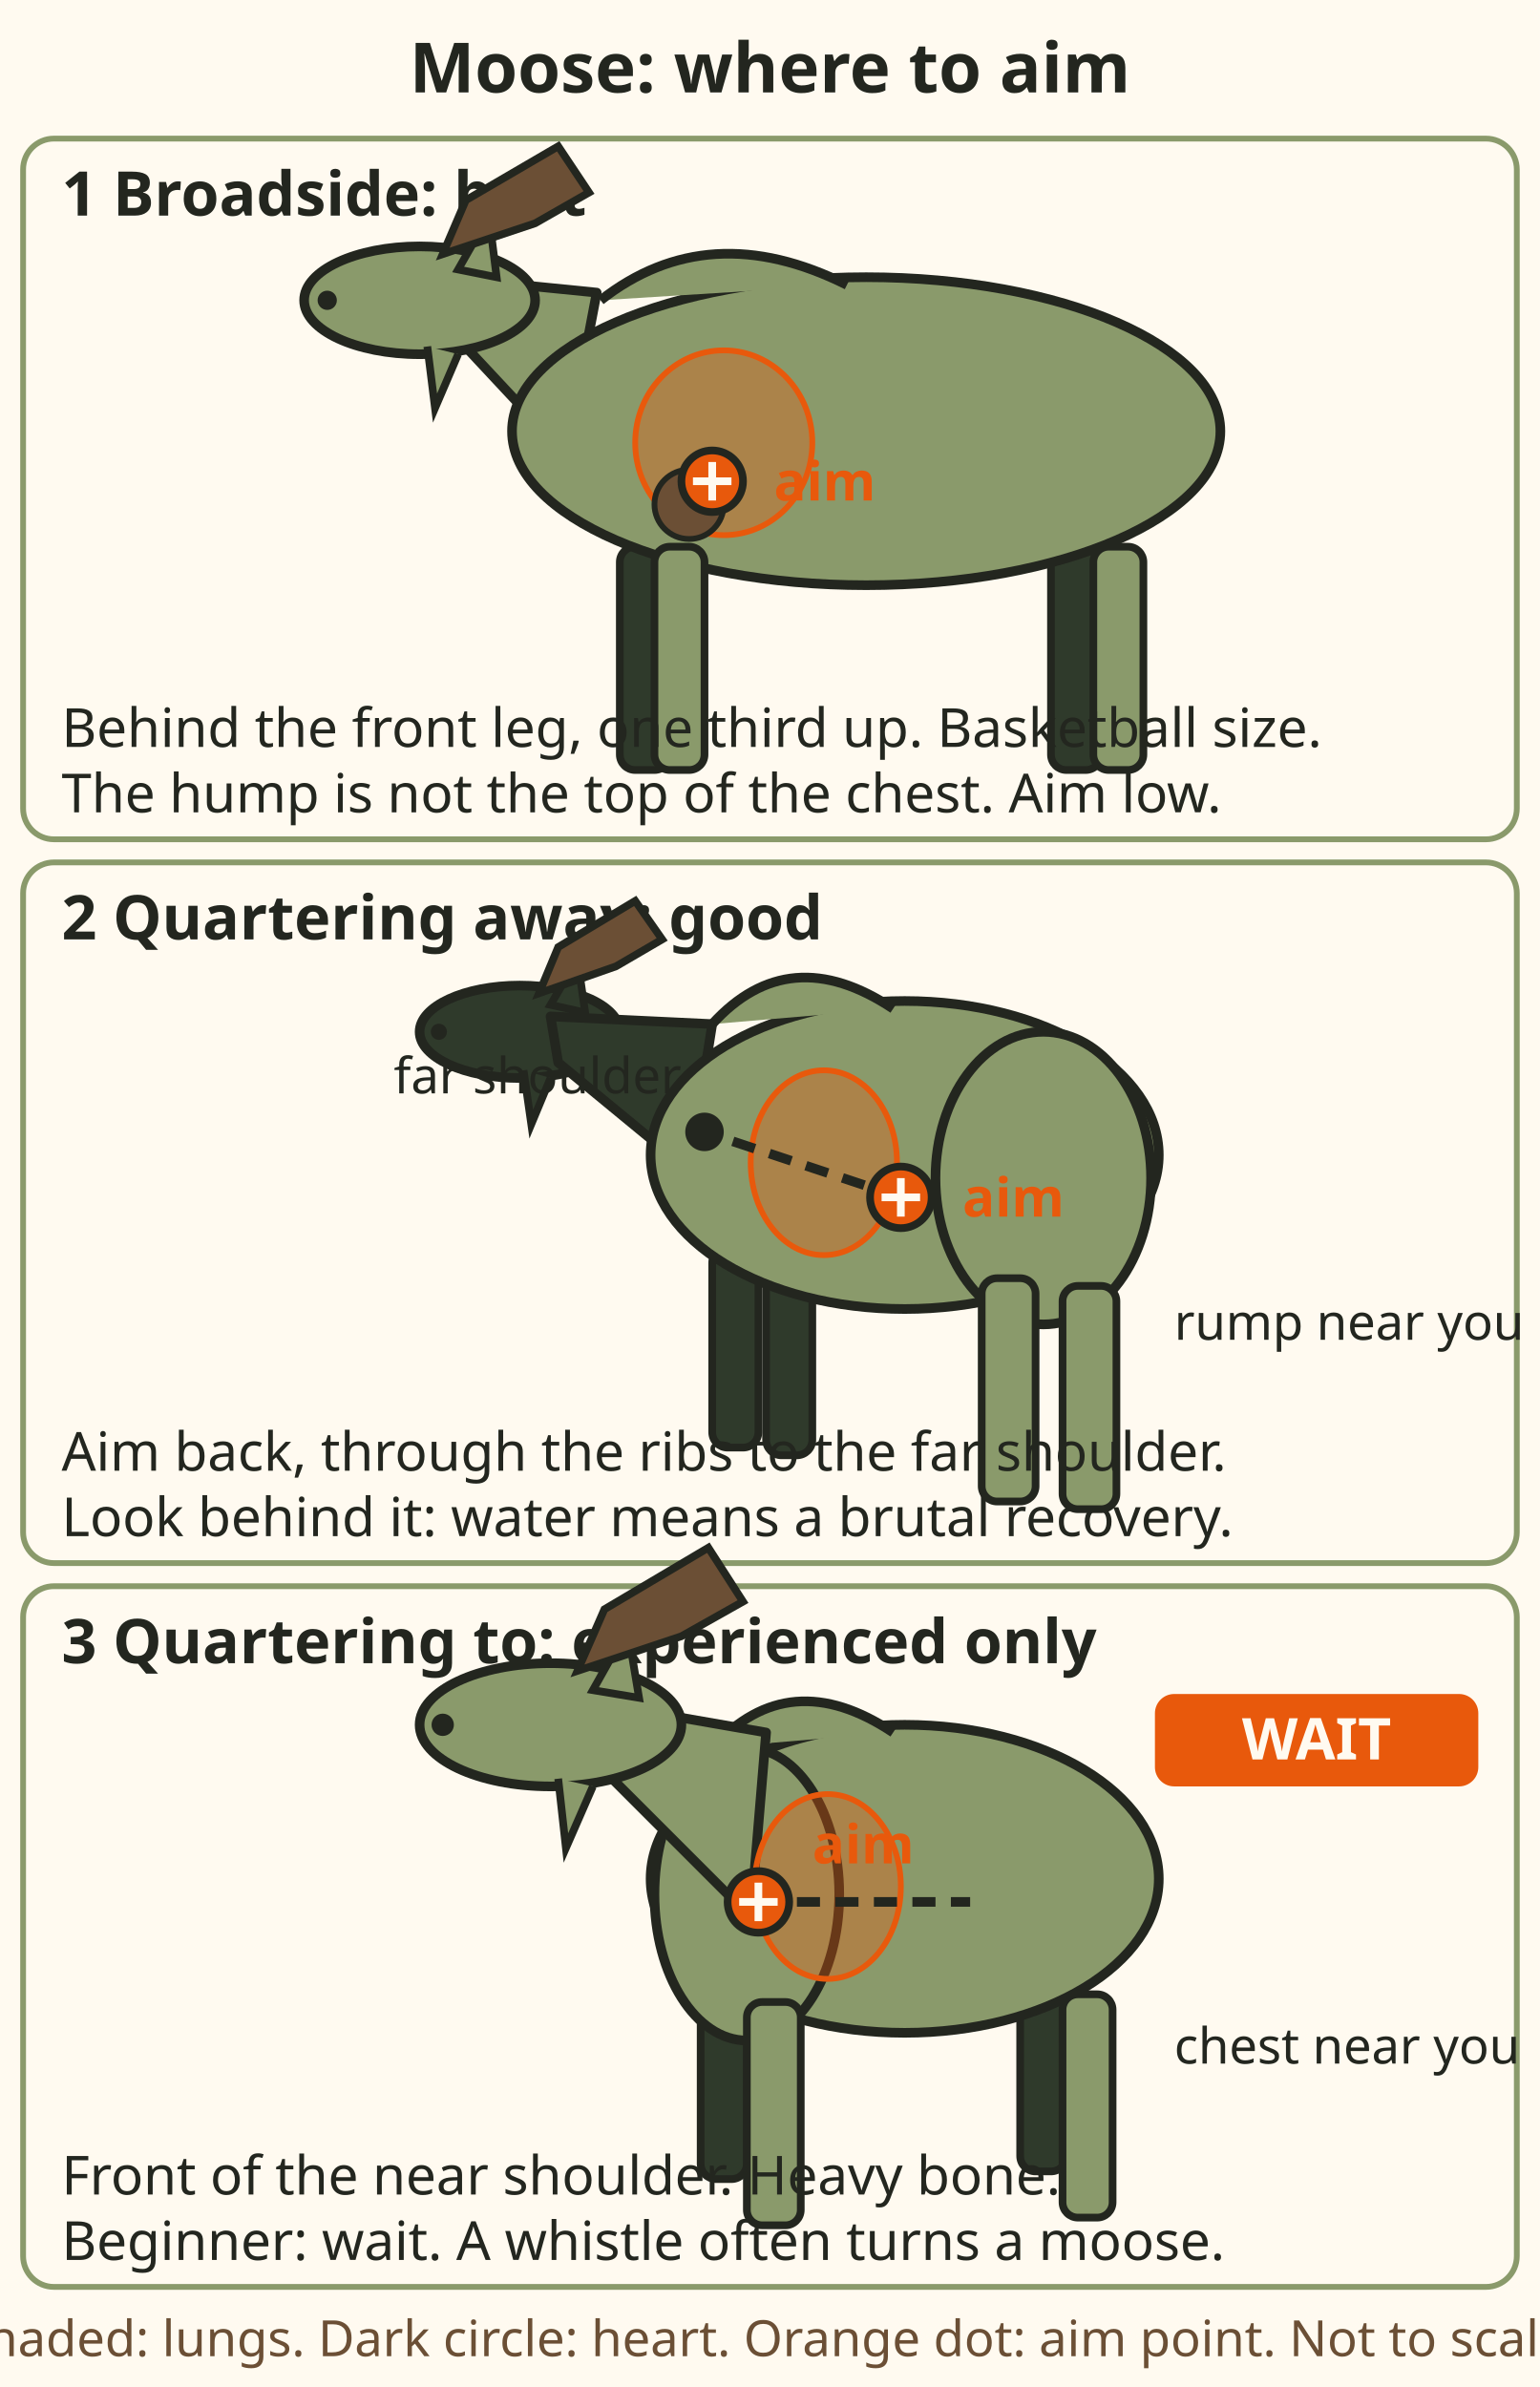
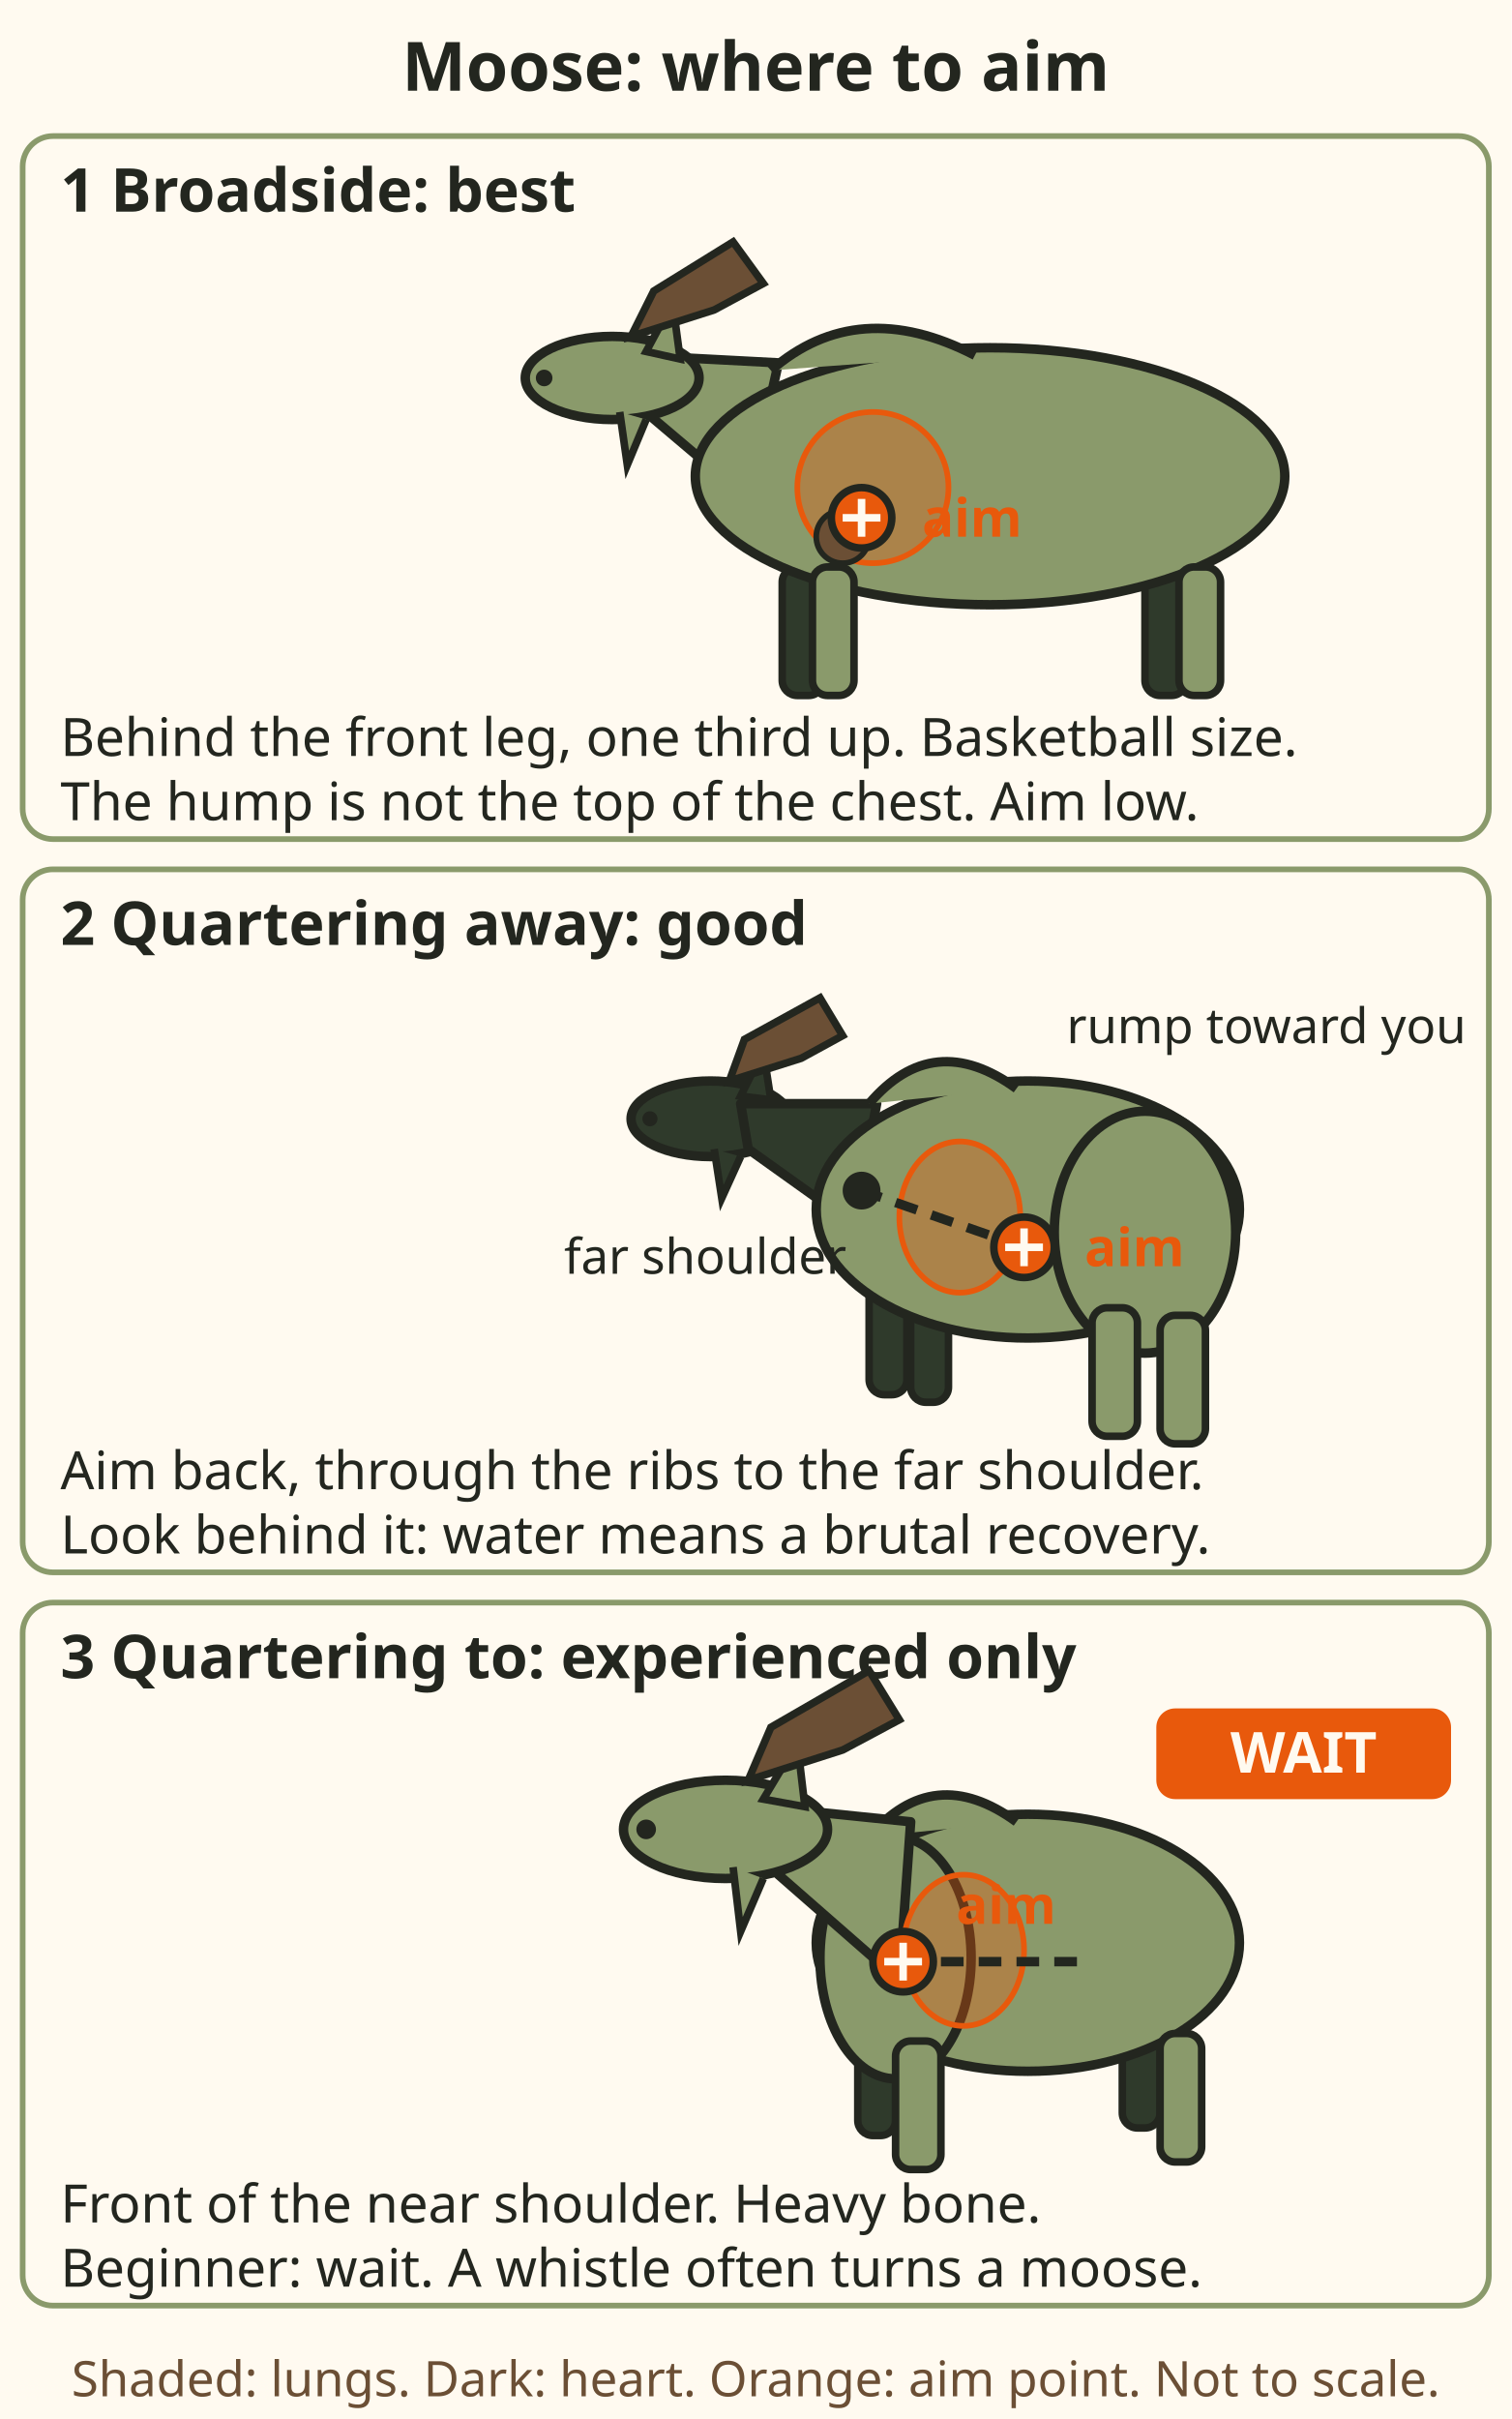
- <svg xmlns="http://www.w3.org/2000/svg" viewBox="0 0 400 620" font-family="sans-serif">
-   <rect x="0" y="0" width="400" height="620" fill="#fffaf0" />
+ <svg xmlns="http://www.w3.org/2000/svg" viewBox="0 0 400 640" font-family="sans-serif">
+   <rect x="0" y="0" width="400" height="640" fill="#fffaf0" />
  <text x="200" y="24" font-size="18" font-weight="bold" fill="#23261f" text-anchor="middle">Moose: where to aim</text>
  <g transform="translate(0,34)">
-     <rect x="6" y="2" width="388" height="182" rx="8" fill="#fffaf0" stroke="#8a9a6b" stroke-width="1.5" />
+     <rect x="6" y="2" width="388" height="186" rx="8" fill="#fffaf0" stroke="#8a9a6b" stroke-width="1.5" />
    <text x="16" y="22" font-size="16" font-weight="bold" fill="#23261f">1  Broadside: best</text>
-     <rect x="161" y="108" width="13" height="58" rx="4" fill="#2f3a2b" stroke="#23261f" stroke-width="2" />
-     <rect x="273" y="108" width="13" height="58" rx="4" fill="#2f3a2b" stroke="#23261f" stroke-width="2" />
-     <path d="M155 42 L115 38 L119 54 L147 84 Z" fill="#8a9a6b" stroke="#23261f" stroke-width="2.5" stroke-linejoin="round" />
-     <ellipse cx="109" cy="44" rx="30" ry="14" fill="#8a9a6b" stroke="#23261f" stroke-width="2.5" />
-     <path d="M119 36 L127 22 L129 38 Z" fill="#8a9a6b" stroke="#23261f" stroke-width="2" />
-     <circle cx="85" cy="44" r="2.5" fill="#23261f" />
-     <path d="M115 32 L121 18 L145 4 L153 16 L139 24 Z" fill="#6b4f35" stroke="#23261f" stroke-width="2" />
-     <path d="M111 56 L113 72 L119 58" fill="#8a9a6b" stroke="#23261f" stroke-width="2" />
-     <ellipse cx="225" cy="78" rx="92" ry="40" fill="#8a9a6b" stroke="#23261f" stroke-width="2.5" />
-     <path d="M156 44 Q184 22 220 40" fill="#8a9a6b" stroke="#23261f" stroke-width="2.5" />
-     <rect x="170" y="108" width="13" height="58" rx="4" fill="#8a9a6b" stroke="#23261f" stroke-width="2" />
-     <rect x="284" y="108" width="13" height="58" rx="4" fill="#8a9a6b" stroke="#23261f" stroke-width="2" />
-     <ellipse cx="188" cy="81" rx="23" ry="24" fill="#e8590c" fill-opacity="0.35" stroke="#e8590c" stroke-width="1.5" />
-     <circle cx="179" cy="97" r="9" fill="#6b4f35" stroke="#23261f" stroke-width="1.5" />
-     <circle cx="185" cy="91" r="8" fill="#e8590c" stroke="#23261f" stroke-width="2" />
-     <line x1="180" y1="91" x2="190" y2="91" stroke="#fffaf0" stroke-width="2" />
-     <line x1="185" y1="86" x2="185" y2="96" stroke="#fffaf0" stroke-width="2" />
-     <text x="201" y="96" font-size="14" font-weight="bold" fill="#e8590c">aim</text>
-     <text x="16" y="160" font-size="14" fill="#23261f">Behind the front leg, one third up. Basketball size.</text>
-     <text x="16" y="177" font-size="14" fill="#23261f">The hump is not the top of the chest. Aim low.</text>
+     <rect x="207" y="116" width="11" height="34" rx="4" fill="#2f3a2b" stroke="#23261f" stroke-width="2" />
+     <rect x="303" y="116" width="11" height="34" rx="4" fill="#2f3a2b" stroke="#23261f" stroke-width="2" />
+     <path d="M206 62 L168 60 L172 76 L198 98 Z" fill="#8a9a6b" stroke="#23261f" stroke-width="2.5" stroke-linejoin="round" />
+     <ellipse cx="162" cy="66" rx="23" ry="11" fill="#8a9a6b" stroke="#23261f" stroke-width="2.5" />
+     <path d="M171 59 L178 46 L180 61 Z" fill="#8a9a6b" stroke="#23261f" stroke-width="2" />
+     <circle cx="144" cy="66" r="2.2" fill="#23261f" />
+     <path d="M167 55 L173 43 L194 30 L202 41 L189 48 Z" fill="#6b4f35" stroke="#23261f" stroke-width="2" />
+     <path d="M164 75 L166 89 L171 77" fill="#8a9a6b" stroke="#23261f" stroke-width="2" />
+     <ellipse cx="262" cy="92" rx="78" ry="34" fill="#8a9a6b" stroke="#23261f" stroke-width="2.5" />
+     <path d="M204 64 Q227 44 258 60" fill="#8a9a6b" stroke="#23261f" stroke-width="2.5" />
+     <rect x="215" y="116" width="11" height="34" rx="4" fill="#8a9a6b" stroke="#23261f" stroke-width="2" />
+     <rect x="312" y="116" width="11" height="34" rx="4" fill="#8a9a6b" stroke="#23261f" stroke-width="2" />
+     <ellipse cx="231" cy="95" rx="20" ry="20" fill="#e8590c" fill-opacity="0.35" stroke="#e8590c" stroke-width="1.5" />
+     <circle cx="223" cy="108" r="7" fill="#6b4f35" stroke="#23261f" stroke-width="1.5" />
+     <circle cx="228" cy="103" r="8" fill="#e8590c" stroke="#23261f" stroke-width="2" />
+     <line x1="223" y1="103" x2="233" y2="103" stroke="#fffaf0" stroke-width="2" />
+     <line x1="228" y1="98" x2="228" y2="108" stroke="#fffaf0" stroke-width="2" />
+     <text x="244" y="108" font-size="14" font-weight="bold" fill="#e8590c">aim</text>
+     <text x="16" y="166" font-size="14" fill="#23261f">Behind the front leg, one third up. Basketball size.</text>
+     <text x="16" y="183" font-size="14" fill="#23261f">The hump is not the top of the chest. Aim low.</text>
  </g>
-   <g transform="translate(0,222)">
-     <rect x="6" y="2" width="388" height="182" rx="8" fill="#fffaf0" stroke="#8a9a6b" stroke-width="1.5" />
+   <g transform="translate(0,228)">
+     <rect x="6" y="2" width="388" height="186" rx="8" fill="#fffaf0" stroke="#8a9a6b" stroke-width="1.5" />
    <text x="16" y="22" font-size="16" font-weight="bold" fill="#23261f">2  Quartering away: good</text>
-     <rect x="185" y="102" width="12" height="52" rx="4" fill="#2f3a2b" stroke="#23261f" stroke-width="2" />
-     <rect x="199" y="104" width="12" height="52" rx="4" fill="#2f3a2b" stroke="#23261f" stroke-width="2" />
-     <ellipse cx="135" cy="46" rx="26" ry="12" fill="#2f3a2b" stroke="#23261f" stroke-width="2.5" />
-     <path d="M143 39 L150 27 L152 41 Z" fill="#2f3a2b" stroke="#23261f" stroke-width="2" />
-     <circle cx="114" cy="46" r="2.1" fill="#23261f" />
-     <path d="M140 36 L145 24 L165 12 L172 22 L160 29 Z" fill="#6b4f35" stroke="#23261f" stroke-width="2" />
-     <path d="M136 56 L138 70 L143 58" fill="#2f3a2b" stroke="#23261f" stroke-width="2" />
-     <path d="M185 44 L143 42 L145 54 L179 82 Z" fill="#2f3a2b" stroke="#23261f" stroke-width="2.5" stroke-linejoin="round" />
-     <ellipse cx="235" cy="78" rx="66" ry="40" fill="#8a9a6b" stroke="#23261f" stroke-width="2.5" />
-     <path d="M185 44 Q205 22 232 40" fill="#8a9a6b" stroke="#23261f" stroke-width="2.5" />
-     <ellipse cx="271" cy="84" rx="28" ry="38" fill="#8a9a6b" stroke="#23261f" stroke-width="2.5" />
-     <rect x="255" y="110" width="14" height="58" rx="4" fill="#8a9a6b" stroke="#23261f" stroke-width="2" />
-     <rect x="276" y="112" width="14" height="58" rx="4" fill="#8a9a6b" stroke="#23261f" stroke-width="2" />
-     <ellipse cx="214" cy="80" rx="19" ry="24" fill="#e8590c" fill-opacity="0.35" stroke="#e8590c" stroke-width="1.5" />
-     <line x1="234" y1="89" x2="183" y2="72" stroke="#23261f" stroke-width="2.5" stroke-dasharray="6 4" />
-     <circle cx="183" cy="72" r="5" fill="#23261f" />
-     <text x="177" y="62" font-size="13" fill="#23261f" text-anchor="end">far shoulder</text>
-     <circle cx="234" cy="89" r="8" fill="#e8590c" stroke="#23261f" stroke-width="2" />
-     <line x1="229" y1="89" x2="239" y2="89" stroke="#fffaf0" stroke-width="2" />
-     <line x1="234" y1="84" x2="234" y2="94" stroke="#fffaf0" stroke-width="2" />
-     <text x="250" y="94" font-size="14" font-weight="bold" fill="#e8590c">aim</text>
-     <text x="305" y="126" font-size="13" fill="#23261f">rump near you</text>
-     <text x="16" y="160" font-size="14" fill="#23261f">Aim back, through the ribs to the far shoulder.</text>
-     <text x="16" y="177" font-size="14" fill="#23261f">Look behind it: water means a brutal recovery.</text>
+     <rect x="230" y="110" width="10" height="31" rx="4" fill="#2f3a2b" stroke="#23261f" stroke-width="2" />
+     <rect x="241" y="112" width="10" height="31" rx="4" fill="#2f3a2b" stroke="#23261f" stroke-width="2" />
+     <ellipse cx="188" cy="68" rx="21" ry="10" fill="#2f3a2b" stroke="#23261f" stroke-width="2.5" />
+     <path d="M196 62 L202 50 L204 63 Z" fill="#2f3a2b" stroke="#23261f" stroke-width="2" />
+     <circle cx="172" cy="68" r="2.0" fill="#23261f" />
+     <path d="M193 58 L197 47 L217 36 L223 46 L212 52 Z" fill="#6b4f35" stroke="#23261f" stroke-width="2" />
+     <path d="M189 76 L191 89 L196 78" fill="#2f3a2b" stroke="#23261f" stroke-width="2" />
+     <path d="M232 64 L196 64 L198 76 L226 96 Z" fill="#2f3a2b" stroke="#23261f" stroke-width="2.5" stroke-linejoin="round" />
+     <ellipse cx="272" cy="92" rx="56" ry="34" fill="#8a9a6b" stroke="#23261f" stroke-width="2.5" />
+     <path d="M230 64 Q247 44 269 60" fill="#8a9a6b" stroke="#23261f" stroke-width="2.5" />
+     <ellipse cx="303" cy="98" rx="24" ry="32" fill="#8a9a6b" stroke="#23261f" stroke-width="2.5" />
+     <rect x="289" y="118" width="12" height="34" rx="4" fill="#8a9a6b" stroke="#23261f" stroke-width="2" />
+     <rect x="307" y="120" width="12" height="34" rx="4" fill="#8a9a6b" stroke="#23261f" stroke-width="2" />
+     <ellipse cx="254" cy="94" rx="16" ry="20" fill="#e8590c" fill-opacity="0.35" stroke="#e8590c" stroke-width="1.5" />
+     <line x1="271" y1="102" x2="228" y2="87" stroke="#23261f" stroke-width="2.5" stroke-dasharray="6 4" />
+     <circle cx="228" cy="87" r="5" fill="#23261f" />
+     <text x="224" y="109" font-size="13" fill="#23261f" text-anchor="end">far shoulder</text>
+     <circle cx="271" cy="102" r="8" fill="#e8590c" stroke="#23261f" stroke-width="2" />
+     <line x1="266" y1="102" x2="276" y2="102" stroke="#fffaf0" stroke-width="2" />
+     <line x1="271" y1="97" x2="271" y2="107" stroke="#fffaf0" stroke-width="2" />
+     <text x="287" y="107" font-size="14" font-weight="bold" fill="#e8590c">aim</text>
+     <text x="388" y="48" font-size="13" fill="#23261f" text-anchor="end">rump toward you</text>
+     <text x="16" y="166" font-size="14" fill="#23261f">Aim back, through the ribs to the far shoulder.</text>
+     <text x="16" y="183" font-size="14" fill="#23261f">Look behind it: water means a brutal recovery.</text>
  </g>
-   <g transform="translate(0,410)">
-     <rect x="6" y="2" width="388" height="182" rx="8" fill="#fffaf0" stroke="#8a9a6b" stroke-width="1.5" />
+   <g transform="translate(0,422)">
+     <rect x="6" y="2" width="388" height="186" rx="8" fill="#fffaf0" stroke="#8a9a6b" stroke-width="1.5" />
    <text x="16" y="22" font-size="16" font-weight="bold" fill="#23261f">3  Quartering to: experienced only</text>
-     <rect x="182" y="104" width="12" height="52" rx="4" fill="#2f3a2b" stroke="#23261f" stroke-width="2" />
-     <rect x="265" y="102" width="12" height="52" rx="4" fill="#2f3a2b" stroke="#23261f" stroke-width="2" />
-     <ellipse cx="235" cy="78" rx="66" ry="40" fill="#8a9a6b" stroke="#23261f" stroke-width="2.5" />
-     <path d="M185 44 Q205 22 232 40" fill="#8a9a6b" stroke="#23261f" stroke-width="2.5" />
-     <ellipse cx="194" cy="82" rx="24" ry="38" fill="#8a9a6b" stroke="#23261f" stroke-width="2.5" />
-     <path d="M199 40 L153 32 L157 50 L195 88 Z" fill="#8a9a6b" stroke="#23261f" stroke-width="2.5" stroke-linejoin="round" />
-     <ellipse cx="143" cy="38" rx="34" ry="16" fill="#8a9a6b" stroke="#23261f" stroke-width="2.5" />
-     <path d="M154 29 L163 13 L166 31 Z" fill="#8a9a6b" stroke="#23261f" stroke-width="2" />
-     <circle cx="115" cy="38" r="2.9" fill="#23261f" />
-     <path d="M150 24 L157 8 L184 -8 L193 6 L177 15 Z" fill="#6b4f35" stroke="#23261f" stroke-width="2" />
-     <path d="M145 52 L147 70 L154 54" fill="#8a9a6b" stroke="#23261f" stroke-width="2" />
-     <rect x="194" y="110" width="14" height="58" rx="4" fill="#8a9a6b" stroke="#23261f" stroke-width="2" />
-     <rect x="276" y="108" width="13" height="58" rx="4" fill="#8a9a6b" stroke="#23261f" stroke-width="2" />
-     <ellipse cx="215" cy="80" rx="19" ry="24" fill="#e8590c" fill-opacity="0.35" stroke="#e8590c" stroke-width="1.5" />
-     <line x1="197" y1="84" x2="252" y2="84" stroke="#23261f" stroke-width="2.5" stroke-dasharray="6 4" />
-     <circle cx="197" cy="84" r="8" fill="#e8590c" stroke="#23261f" stroke-width="2" />
-     <line x1="192" y1="84" x2="202" y2="84" stroke="#fffaf0" stroke-width="2" />
-     <line x1="197" y1="79" x2="197" y2="89" stroke="#fffaf0" stroke-width="2" />
-     <text x="211" y="74" font-size="14" font-weight="bold" fill="#e8590c">aim</text>
-     <text x="305" y="126" font-size="13" fill="#23261f">chest near you</text>
-     <rect x="300" y="30" width="84" height="24" rx="5" fill="#e8590c" />
-     <text x="342" y="47" font-size="15" font-weight="bold" fill="#fffaf0" text-anchor="middle">WAIT</text>
-     <text x="16" y="160" font-size="14" fill="#23261f">Front of the near shoulder. Heavy bone.</text>
-     <text x="16" y="177" font-size="14" fill="#23261f">Beginner: wait. A whistle often turns a moose.</text>
+     <rect x="227" y="112" width="10" height="31" rx="4" fill="#2f3a2b" stroke="#23261f" stroke-width="2" />
+     <rect x="297" y="110" width="10" height="31" rx="4" fill="#2f3a2b" stroke="#23261f" stroke-width="2" />
+     <ellipse cx="272" cy="92" rx="56" ry="34" fill="#8a9a6b" stroke="#23261f" stroke-width="2.5" />
+     <path d="M230 64 Q247 44 269 60" fill="#8a9a6b" stroke="#23261f" stroke-width="2.5" />
+     <ellipse cx="237" cy="96" rx="20" ry="32" fill="#8a9a6b" stroke="#23261f" stroke-width="2.5" />
+     <path d="M241 60 L202 56 L206 74 L238 102 Z" fill="#8a9a6b" stroke="#23261f" stroke-width="2.5" stroke-linejoin="round" />
+     <ellipse cx="192" cy="62" rx="27" ry="13" fill="#8a9a6b" stroke="#23261f" stroke-width="2.5" />
+     <path d="M202 54 L211 39 L213 56 Z" fill="#8a9a6b" stroke="#23261f" stroke-width="2" />
+     <circle cx="171" cy="62" r="2.6" fill="#23261f" />
+     <path d="M198 49 L204 35 L230 20 L238 33 L223 41 Z" fill="#6b4f35" stroke="#23261f" stroke-width="2" />
+     <path d="M194 72 L196 89 L202 75" fill="#8a9a6b" stroke="#23261f" stroke-width="2" />
+     <rect x="237" y="118" width="12" height="34" rx="4" fill="#8a9a6b" stroke="#23261f" stroke-width="2" />
+     <rect x="307" y="116" width="11" height="34" rx="4" fill="#8a9a6b" stroke="#23261f" stroke-width="2" />
+     <ellipse cx="255" cy="94" rx="16" ry="20" fill="#e8590c" fill-opacity="0.35" stroke="#e8590c" stroke-width="1.5" />
+     <line x1="239" y1="97" x2="286" y2="97" stroke="#23261f" stroke-width="2.5" stroke-dasharray="6 4" />
+     <circle cx="239" cy="97" r="8" fill="#e8590c" stroke="#23261f" stroke-width="2" />
+     <line x1="234" y1="97" x2="244" y2="97" stroke="#fffaf0" stroke-width="2" />
+     <line x1="239" y1="92" x2="239" y2="102" stroke="#fffaf0" stroke-width="2" />
+     <text x="253" y="87" font-size="14" font-weight="bold" fill="#e8590c">aim</text>
+     <rect x="306" y="30" width="78" height="24" rx="5" fill="#e8590c" />
+     <text x="345" y="47" font-size="15" font-weight="bold" fill="#fffaf0" text-anchor="middle">WAIT</text>
+     <text x="16" y="166" font-size="14" fill="#23261f">Front of the near shoulder. Heavy bone.</text>
+     <text x="16" y="183" font-size="14" fill="#23261f">Beginner: wait. A whistle often turns a moose.</text>
  </g>
-   <text x="200" y="612" font-size="13" fill="#6b4f35" text-anchor="middle">Shaded: lungs. Dark circle: heart. Orange dot: aim point. Not to scale.</text>
+   <text x="200" y="634" font-size="13" fill="#6b4f35" text-anchor="middle">Shaded: lungs. Dark: heart. Orange: aim point. Not to scale.</text>
</svg>
